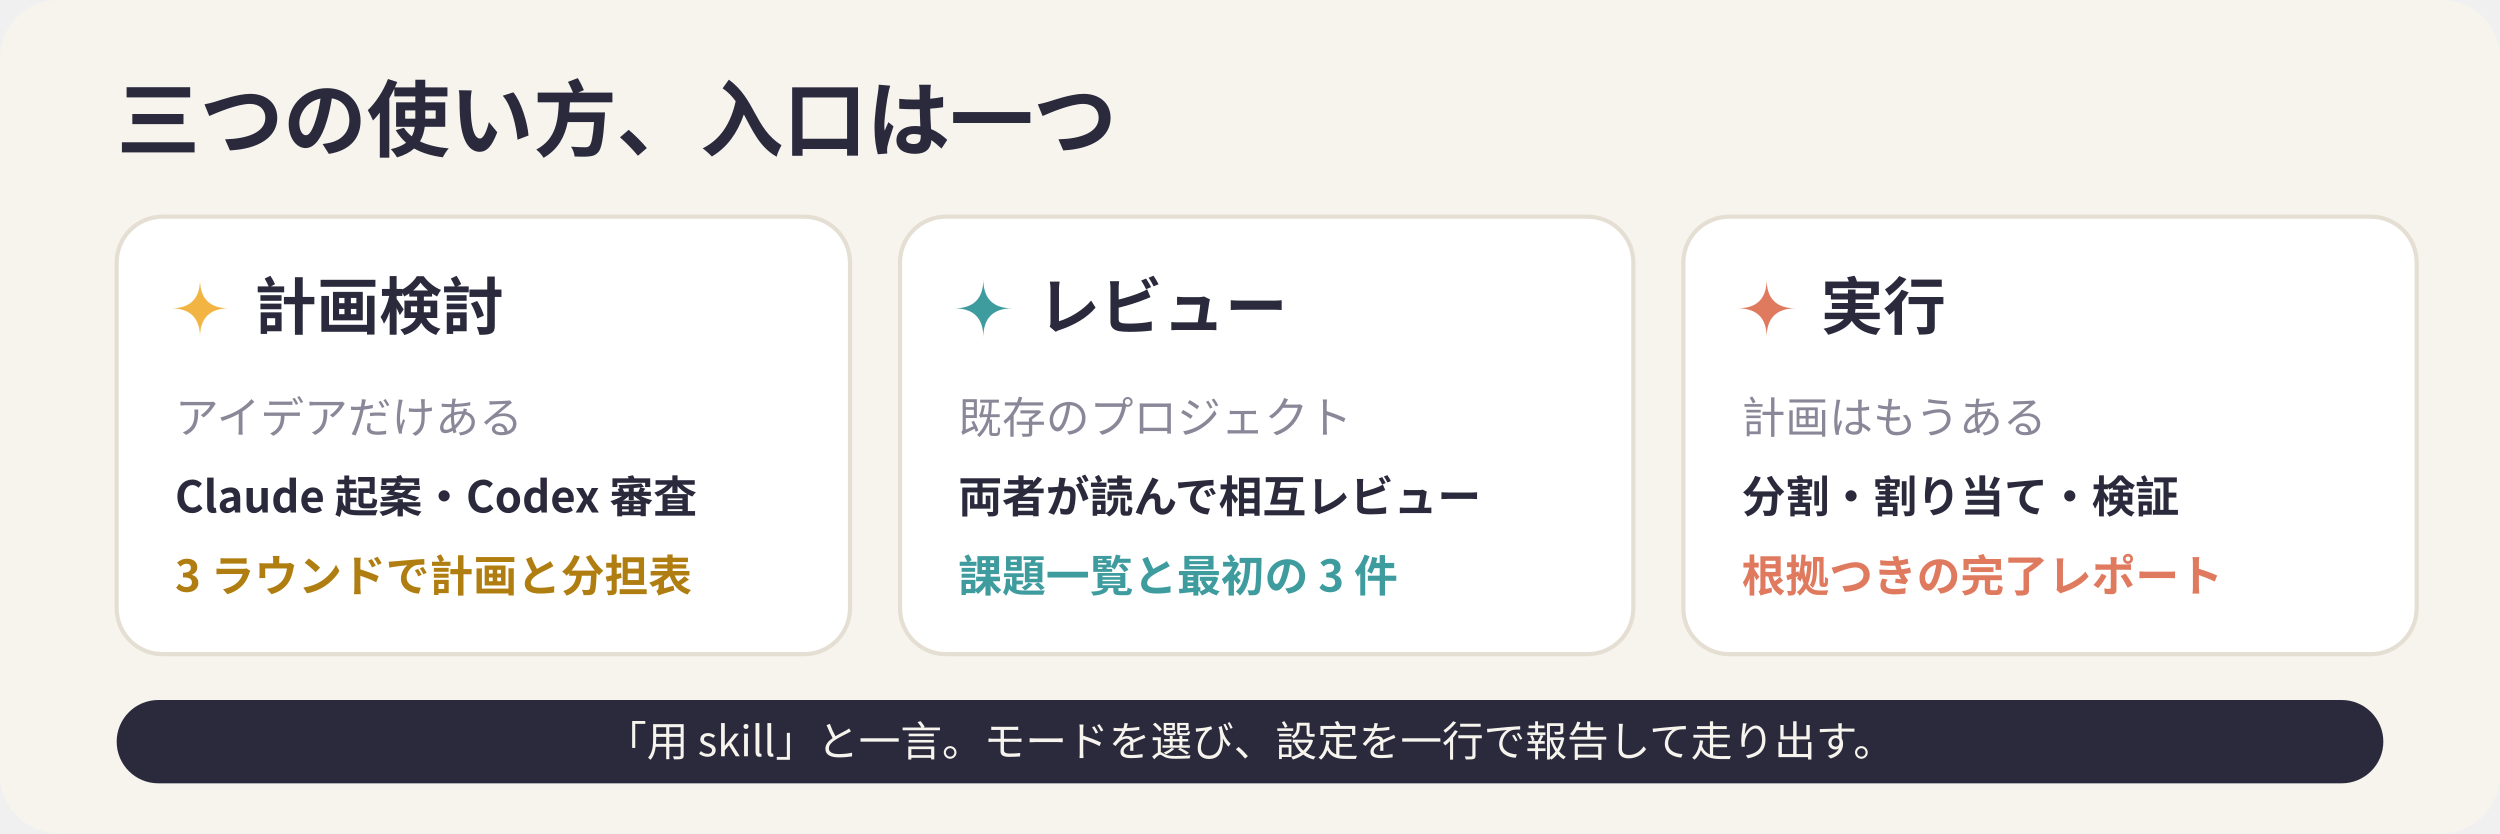
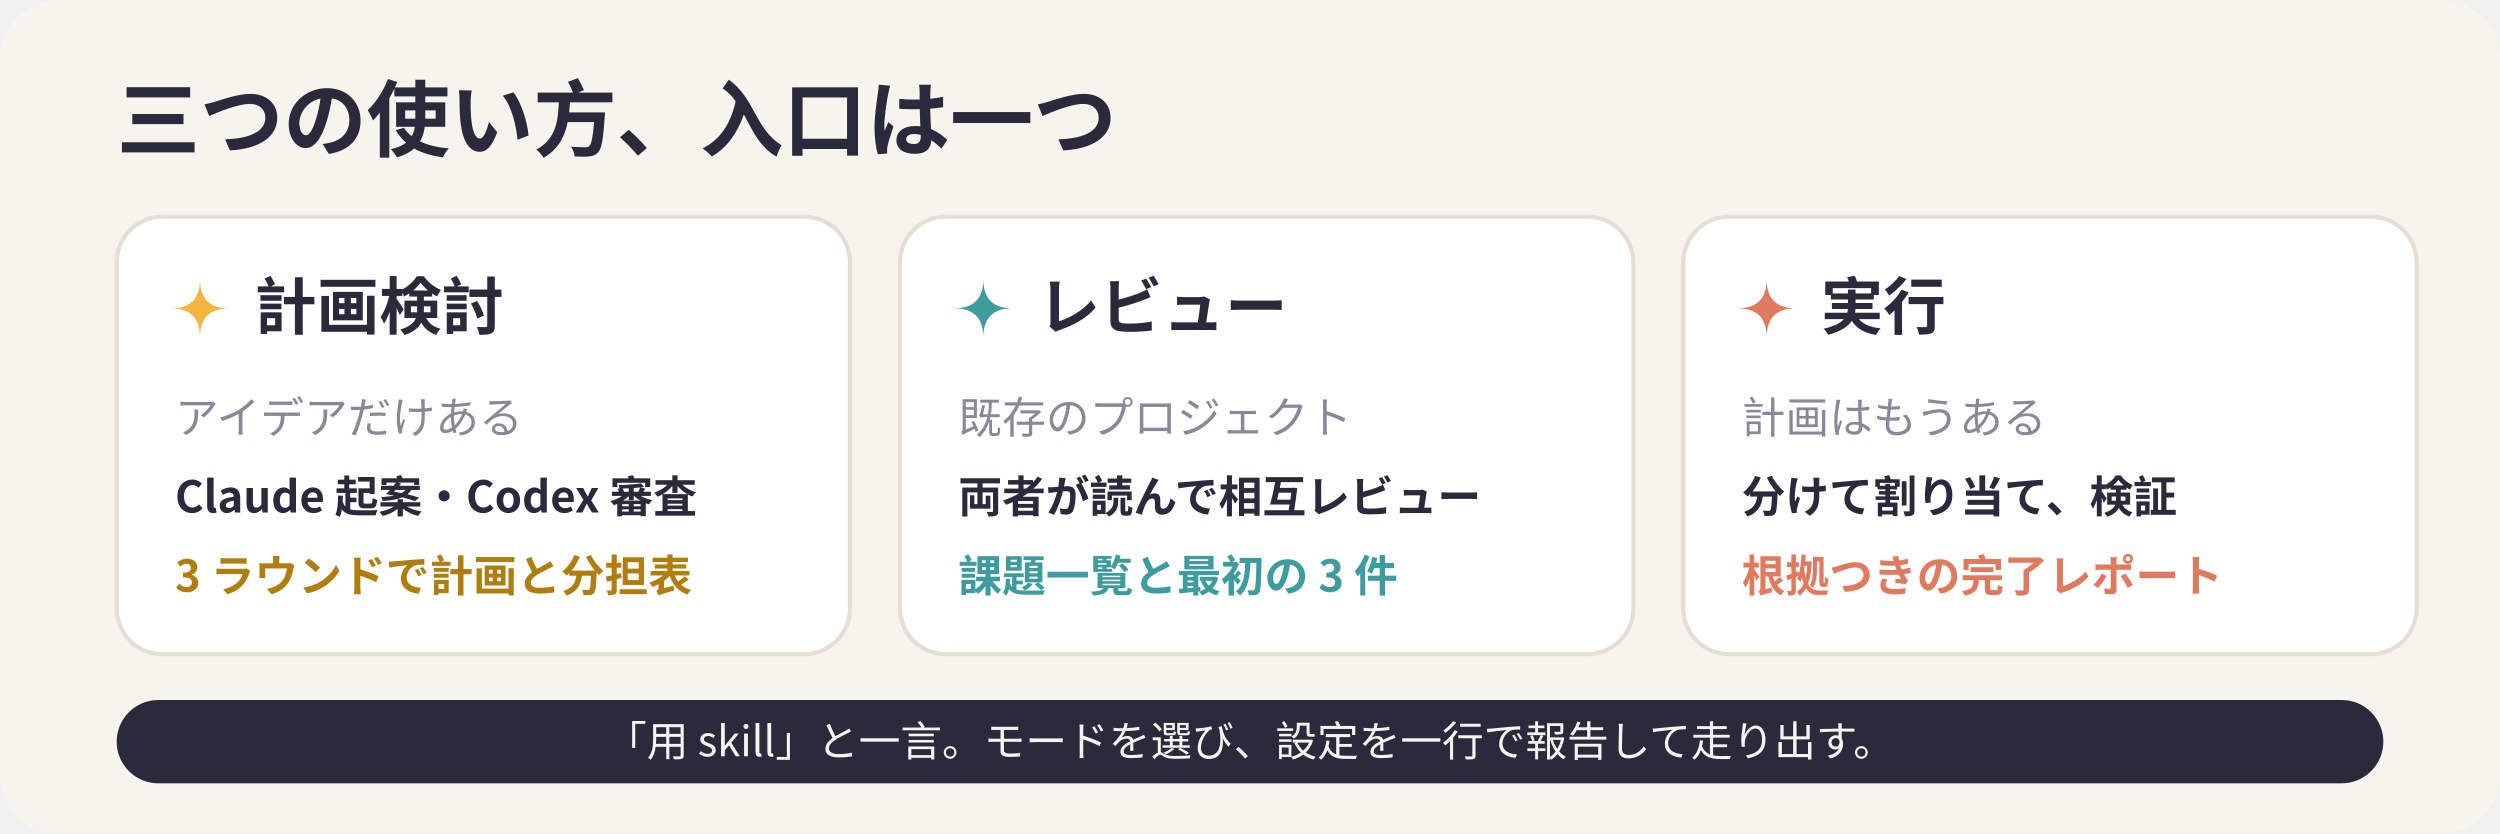
<svg xmlns="http://www.w3.org/2000/svg" width="100%" viewBox="0 0 1200 400" role="img" aria-labelledby="t d">
  <rect width="1200" height="400" rx="28" fill="#F7F4EE" />
  <text x="56" y="72" font-family="-apple-system, BlinkMacSystemFont, 'Segoe UI', 'PingFang SC', 'Hiragino Sans', 'Noto Sans CJK SC', sans-serif" font-size="40" font-weight="800" fill="#2B2A3D">三つの使い方、入口は一つ</text>
  <rect x="56" y="104" width="352" height="210" rx="22" fill="#FFFFFF" stroke="#E4DED3" stroke-width="2" />
  <path d="M96,134 Q96,148 110,148 Q96,148 96,162 Q96,148 82,148 Q96,148 96,134 Z" fill="#F2B544" opacity="1.0" />
  <text x="122" y="158" font-family="-apple-system, BlinkMacSystemFont, 'Segoe UI', 'PingFang SC', 'Hiragino Sans', 'Noto Sans CJK SC', sans-serif" font-size="30" font-weight="800" fill="#2B2A3D">計画検討</text>
  <text x="84" y="208" font-family="-apple-system, BlinkMacSystemFont, 'Segoe UI', 'PingFang SC', 'Hiragino Sans', 'Noto Sans CJK SC', sans-serif" font-size="21" fill="#8A8798">アイデアだけある</text>
  <text x="84" y="246" font-family="-apple-system, BlinkMacSystemFont, 'Segoe UI', 'PingFang SC', 'Hiragino Sans', 'Noto Sans CJK SC', sans-serif" font-size="21" font-weight="600" fill="#2B2A3D">Claude 起案・Codex 審査</text>
  <text x="84" y="284" font-family="-apple-system, BlinkMacSystemFont, 'Segoe UI', 'PingFang SC', 'Hiragino Sans', 'Noto Sans CJK SC', sans-serif" font-size="21" font-weight="600" fill="#B07D10">3 ラウンドで計画と分担表</text>
  <rect x="432" y="104" width="352" height="210" rx="22" fill="#FFFFFF" stroke="#E4DED3" stroke-width="2" />
  <path d="M472,134 Q472,148 486,148 Q472,148 472,162 Q472,148 458,148 Q472,148 472,134 Z" fill="#3E9C9E" opacity="1.0" />
  <text x="498" y="158" font-family="-apple-system, BlinkMacSystemFont, 'Segoe UI', 'PingFang SC', 'Hiragino Sans', 'Noto Sans CJK SC', sans-serif" font-size="30" font-weight="800" fill="#2B2A3D">レビュー</text>
  <text x="460" y="208" font-family="-apple-system, BlinkMacSystemFont, 'Segoe UI', 'PingFang SC', 'Hiragino Sans', 'Noto Sans CJK SC', sans-serif" font-size="21" fill="#8A8798">既存のプロジェクト</text>
  <text x="460" y="246" font-family="-apple-system, BlinkMacSystemFont, 'Segoe UI', 'PingFang SC', 'Hiragino Sans', 'Noto Sans CJK SC', sans-serif" font-size="21" font-weight="600" fill="#2B2A3D">両者が読んで相互レビュー</text>
  <text x="460" y="284" font-family="-apple-system, BlinkMacSystemFont, 'Segoe UI', 'PingFang SC', 'Hiragino Sans', 'Noto Sans CJK SC', sans-serif" font-size="21" font-weight="600" fill="#3E9C9E">課題一覧と最初の 3 件</text>
  <rect x="808" y="104" width="352" height="210" rx="22" fill="#FFFFFF" stroke="#E4DED3" stroke-width="2" />
  <path d="M848,134 Q848,148 862,148 Q848,148 848,162 Q848,148 834,148 Q848,148 848,134 Z" fill="#E07A5F" opacity="1.0" />
  <text x="874" y="158" font-family="-apple-system, BlinkMacSystemFont, 'Segoe UI', 'PingFang SC', 'Hiragino Sans', 'Noto Sans CJK SC', sans-serif" font-size="30" font-weight="800" fill="#2B2A3D">実行</text>
  <text x="836" y="208" font-family="-apple-system, BlinkMacSystemFont, 'Segoe UI', 'PingFang SC', 'Hiragino Sans', 'Noto Sans CJK SC', sans-serif" font-size="21" fill="#8A8798">計画はもうある</text>
-   <text x="836" y="246" font-family="-apple-system, BlinkMacSystemFont, 'Segoe UI', 'PingFang SC', 'Hiragino Sans', 'Noto Sans CJK SC', sans-serif" font-size="21" font-weight="600" fill="#2B2A3D">分割・割り当て・検証</text>
+   <text x="836" y="246" font-family="-apple-system, BlinkMacSystemFont, 'Segoe UI', 'PingFang SC', 'Hiragino Sans', 'Noto Sans CJK SC', sans-serif" font-size="21" font-weight="600" fill="#2B2A3D">分けて割り当て、検証</text>
  <text x="836" y="284" font-family="-apple-system, BlinkMacSystemFont, 'Segoe UI', 'PingFang SC', 'Hiragino Sans', 'Noto Sans CJK SC', sans-serif" font-size="21" font-weight="600" fill="#E07A5F">根拠つきの完了レポート</text>
  <rect x="56" y="336" width="1088" height="40" rx="20" fill="#2B2A3D" />
  <text x="600" y="363" text-anchor="middle" font-family="-apple-system, BlinkMacSystemFont, 'Segoe UI', 'PingFang SC', 'Hiragino Sans', 'Noto Sans CJK SC', sans-serif" font-size="20" fill="#F7F4EE">「用 skill」と一言。モードを選び、設定を一行で報告して走り出す。</text>
</svg>
